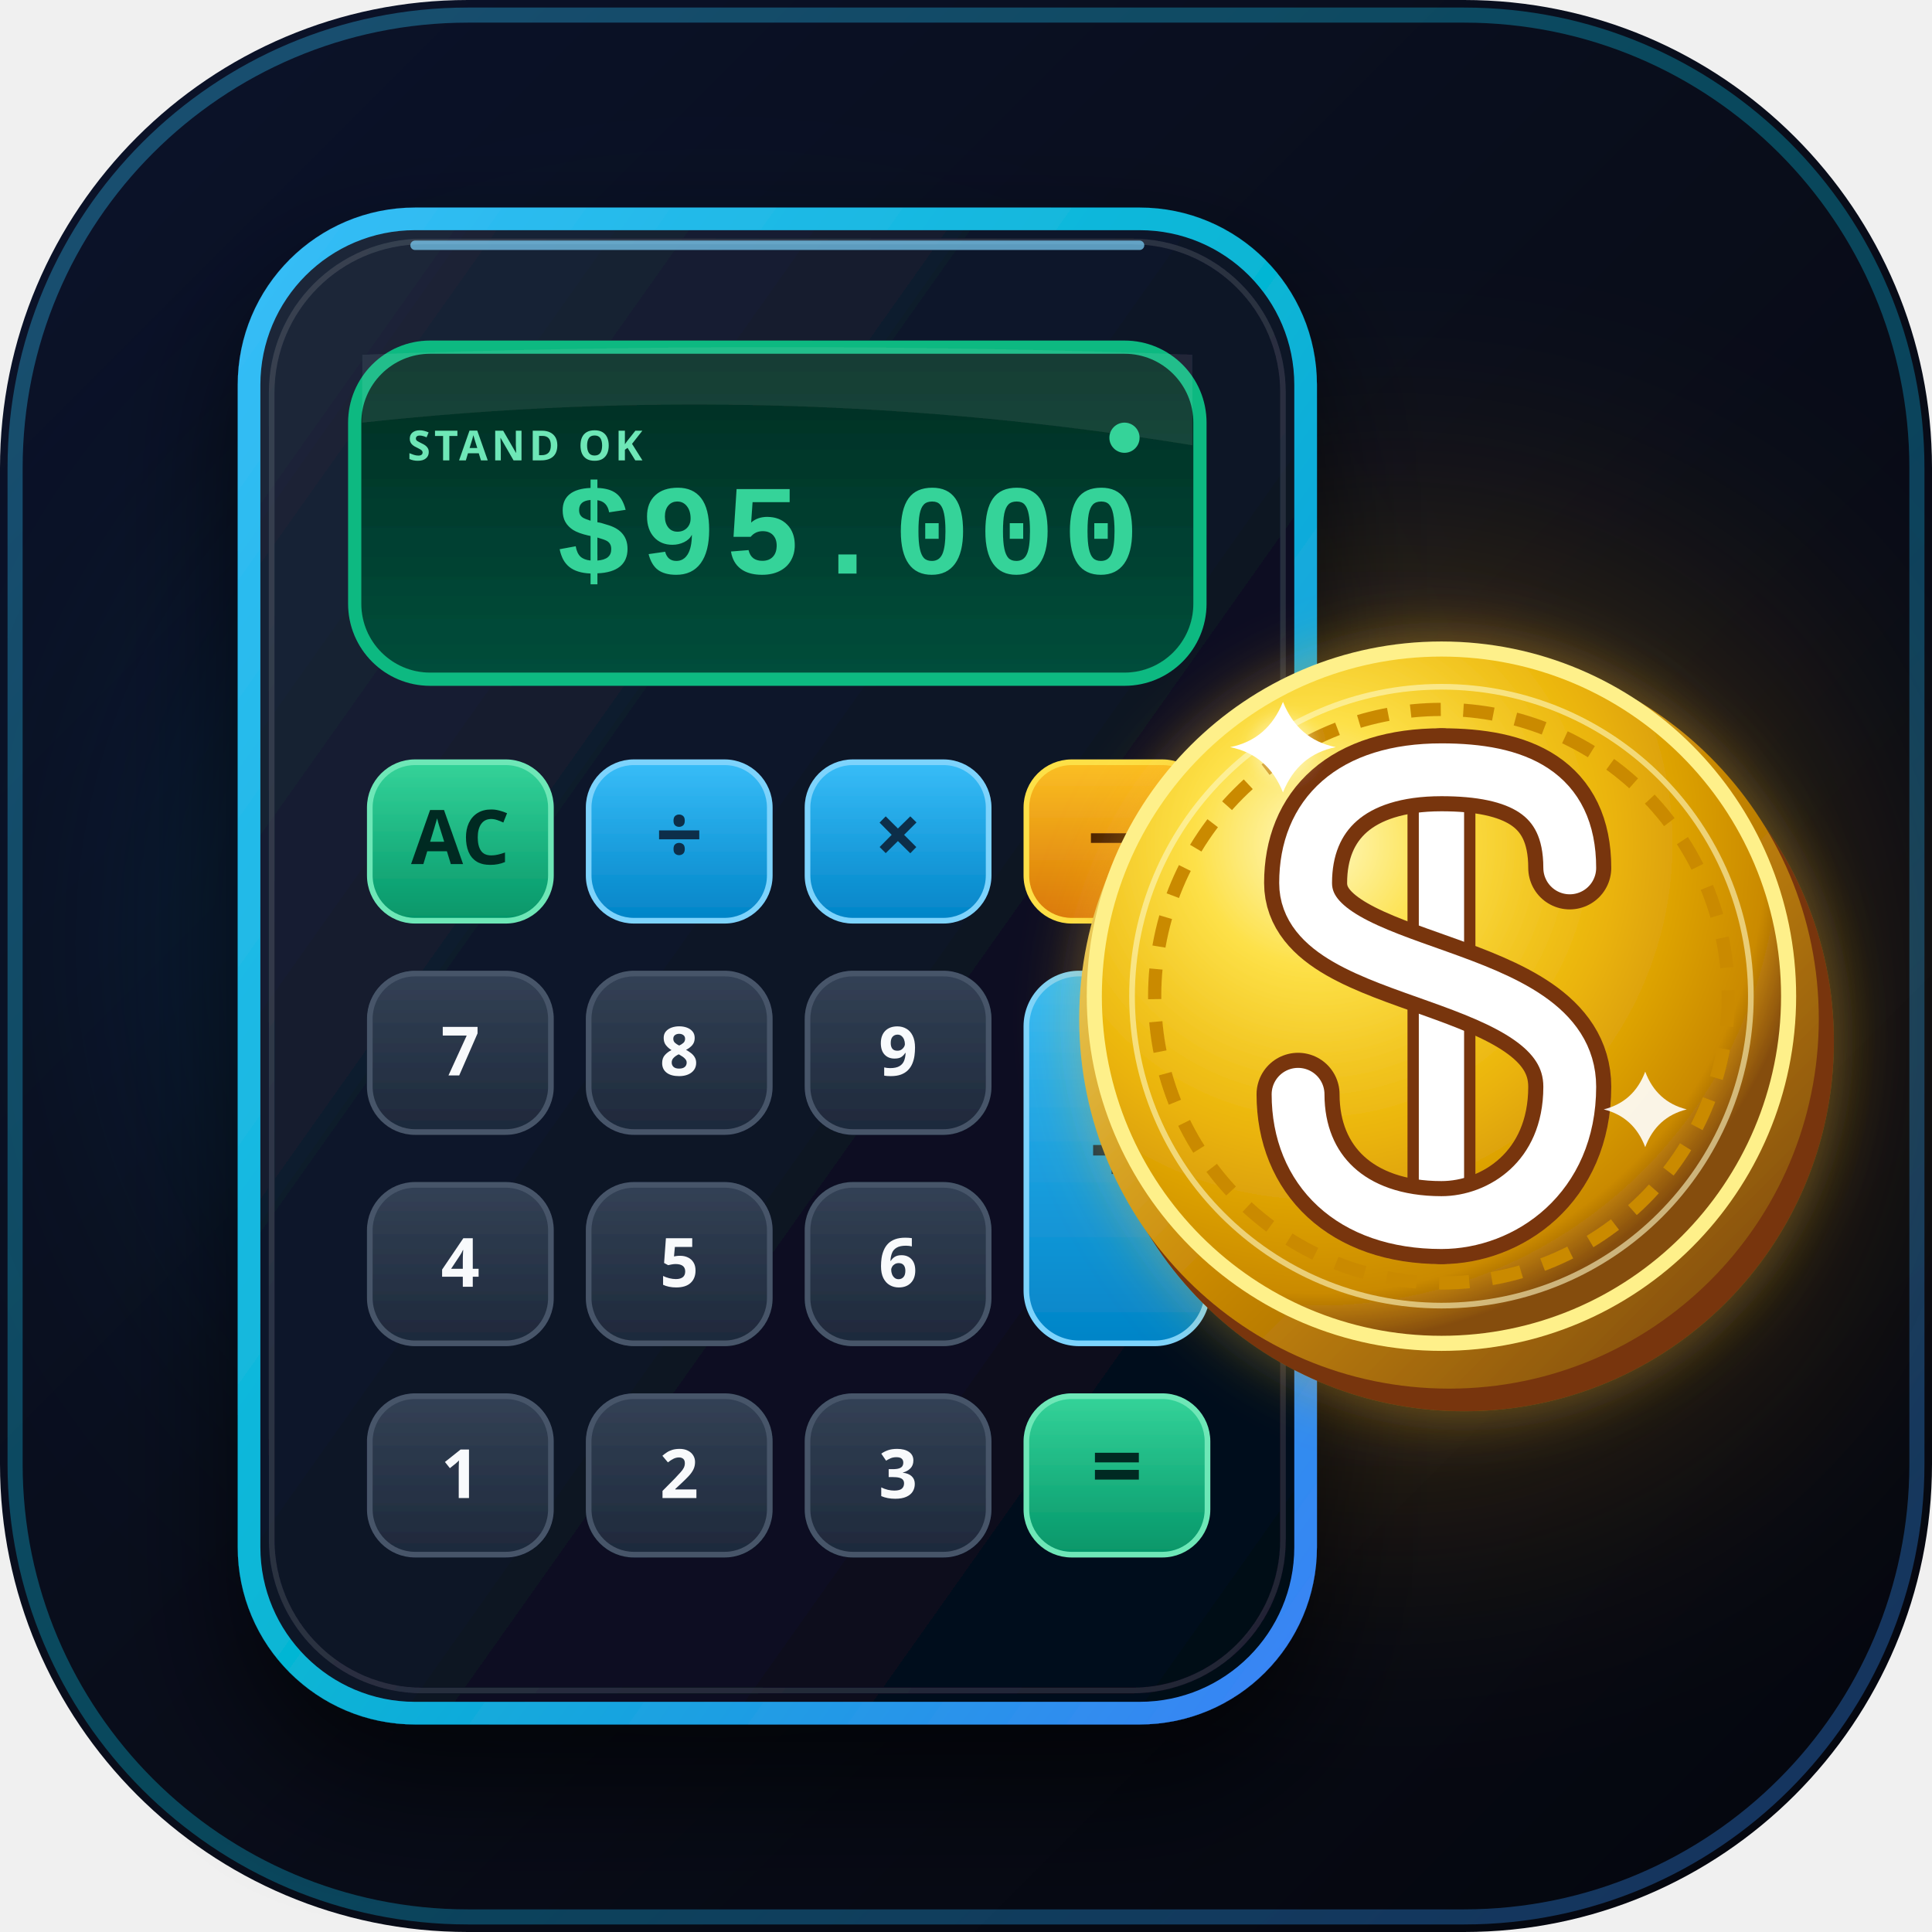
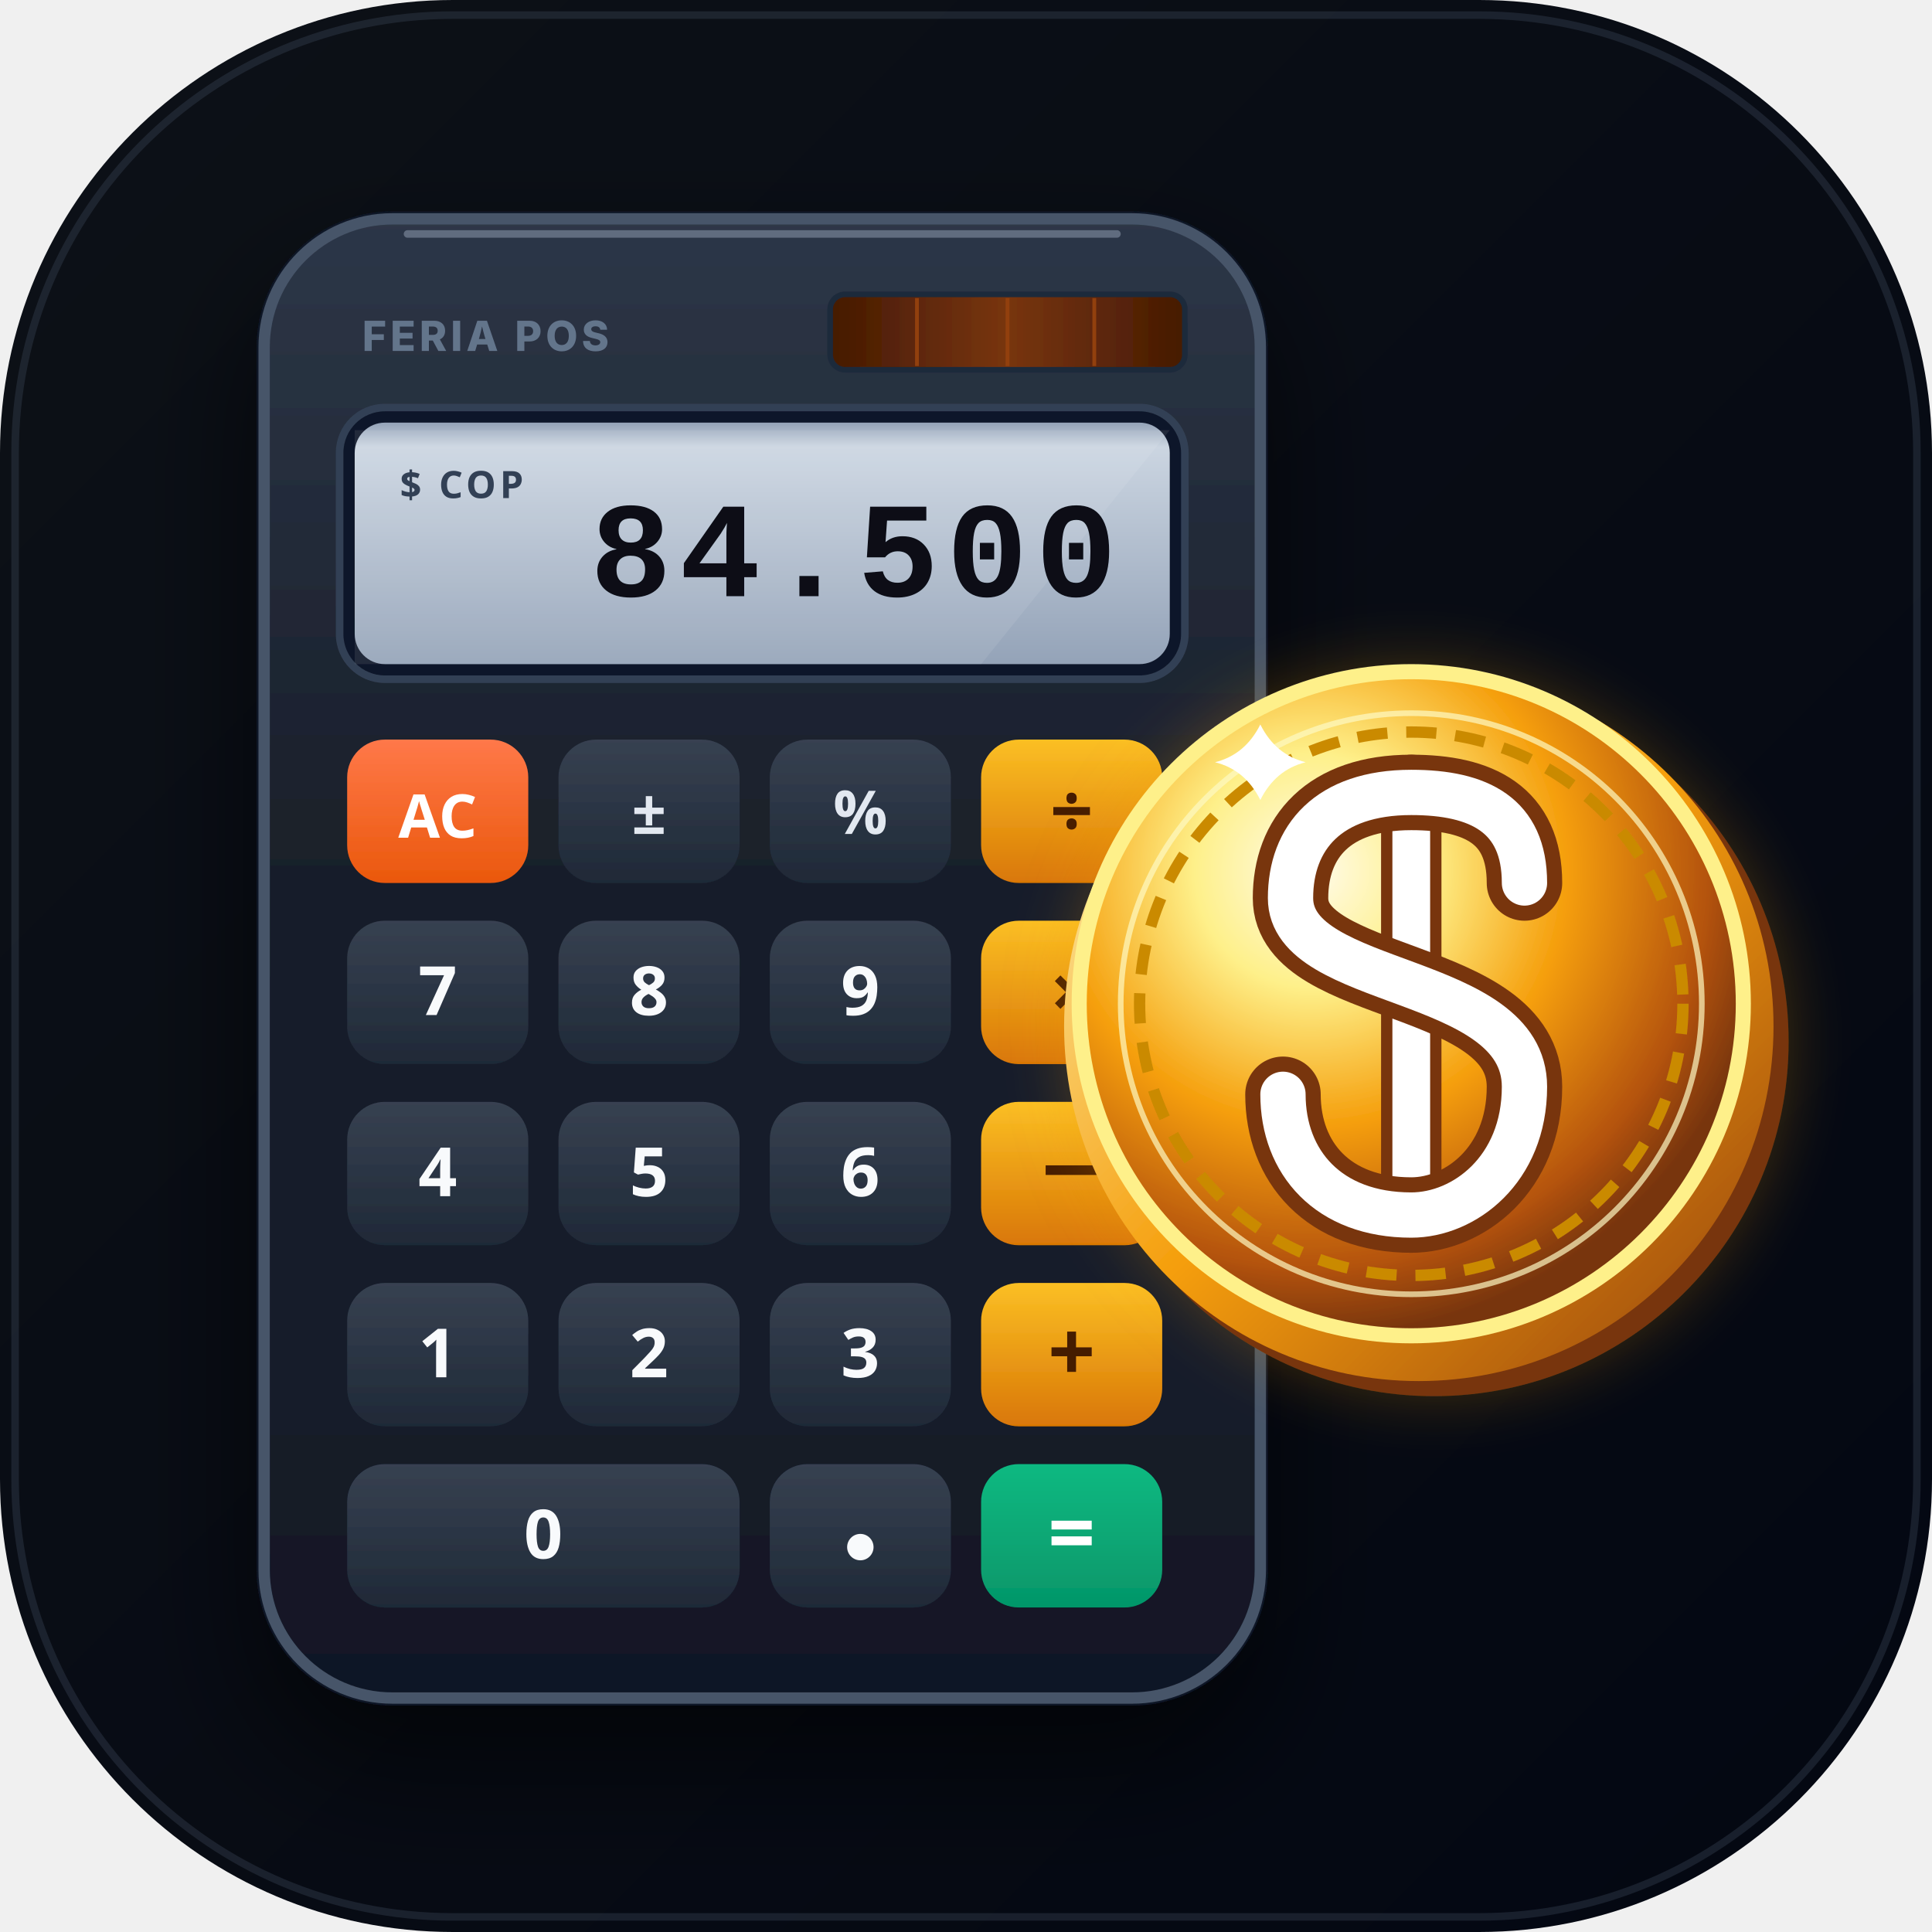
<svg xmlns="http://www.w3.org/2000/svg" viewBox="0 0 512 512" width="512" height="512">
  <defs>
-     <linearGradient id="bgGrad" x1="0%" y1="0%" x2="100%" y2="100%">
-       <stop offset="0%" stop-color="#0b132b" />
-       <stop offset="50%" stop-color="#090d1a" />
-       <stop offset="100%" stop-color="#04060d" />
+     <linearGradient id="bgGradient" x1="0%" y1="0%" x2="100%" y2="100%">
+       <stop offset="0%" stop-color="#0d1117" />
+       <stop offset="100%" stop-color="#030712" />
    </linearGradient>
-     <linearGradient id="calcGrad" x1="0%" y1="0%" x2="100%" y2="100%">
-       <stop offset="0%" stop-color="#1e293b" />
-       <stop offset="40%" stop-color="#0f172a" />
-       <stop offset="100%" stop-color="#020617" />
+     <linearGradient id="calcCasing" x1="0%" y1="0%" x2="0%" y2="100%">
+       <stop offset="0%" stop-color="#2d3748" />
+       <stop offset="40%" stop-color="#1a202c" />
+       <stop offset="100%" stop-color="#111827" />
    </linearGradient>
-     <linearGradient id="neonBorder" x1="0%" y1="0%" x2="100%" y2="100%">
-       <stop offset="0%" stop-color="#38bdf8" />
-       <stop offset="50%" stop-color="#06b6d4" />
-       <stop offset="100%" stop-color="#3b82f6" />
+     <linearGradient id="lcdScreen" x1="0%" y1="0%" x2="0%" y2="100%">
+       <stop offset="0%" stop-color="#94a3b8" />
+       <stop offset="10%" stop-color="#cbd5e1" />
+       <stop offset="100%" stop-color="#94a3b8" />
    </linearGradient>
-     <linearGradient id="screenGrad" x1="0%" y1="0%" x2="0%" y2="100%">
-       <stop offset="0%" stop-color="#022c22" />
-       <stop offset="100%" stop-color="#064e3b" />
+     <linearGradient id="solarGrad" x1="0%" y1="0%" x2="100%" y2="0%">
+       <stop offset="0%" stop-color="#451a03" />
+       <stop offset="50%" stop-color="#78350f" />
+       <stop offset="100%" stop-color="#451a03" />
    </linearGradient>
-     <radialGradient id="coinFace" cx="32%" cy="28%" r="72%">
-       <stop offset="0%" stop-color="#fef9c3" />
-       <stop offset="25%" stop-color="#fde047" />
-       <stop offset="60%" stop-color="#eab308" />
-       <stop offset="90%" stop-color="#ca8a04" />
-       <stop offset="100%" stop-color="#854d0e" />
-     </radialGradient>
-     <linearGradient id="coinRimGrad" x1="0%" y1="0%" x2="100%" y2="100%">
-       <stop offset="0%" stop-color="#fef08a" />
-       <stop offset="50%" stop-color="#ca8a04" />
-       <stop offset="100%" stop-color="#713f12" />
+     <linearGradient id="keyAC" x1="0%" y1="0%" x2="0%" y2="100%">
+       <stop offset="0%" stop-color="#ff7849" />
+       <stop offset="100%" stop-color="#ea580c" />
    </linearGradient>
-     <linearGradient id="btnBlue" x1="0%" y1="0%" x2="0%" y2="100%">
-       <stop offset="0%" stop-color="#38bdf8" />
-       <stop offset="100%" stop-color="#0284c7" />
-     </linearGradient>
-     <linearGradient id="btnEmerald" x1="0%" y1="0%" x2="0%" y2="100%">
-       <stop offset="0%" stop-color="#34d399" />
-       <stop offset="100%" stop-color="#059669" />
-     </linearGradient>
-     <linearGradient id="btnAmber" x1="0%" y1="0%" x2="0%" y2="100%">
+     <linearGradient id="keyOp" x1="0%" y1="0%" x2="0%" y2="100%">
      <stop offset="0%" stop-color="#fbbf24" />
      <stop offset="100%" stop-color="#d97706" />
    </linearGradient>
-     <linearGradient id="btnDark" x1="0%" y1="0%" x2="0%" y2="100%">
-       <stop offset="0%" stop-color="#334155" />
-       <stop offset="100%" stop-color="#1e293b" />
+     <linearGradient id="keyNum" x1="0%" y1="0%" x2="0%" y2="100%">
+       <stop offset="0%" stop-color="#374151" />
+       <stop offset="100%" stop-color="#1f2937" />
    </linearGradient>
-     <filter id="shadow3D" x="-20%" y="-20%" width="150%" height="150%">
-       <feDropShadow dx="0" dy="16" stdDeviation="16" flood-color="#000000" flood-opacity="0.65" />
+     <linearGradient id="keyEq" x1="0%" y1="0%" x2="0%" y2="100%">
+       <stop offset="0%" stop-color="#10b981" />
+       <stop offset="100%" stop-color="#059669" />
+     </linearGradient>
+     <radialGradient id="coinGold" cx="35%" cy="30%" r="70%">
+       <stop offset="0%" stop-color="#fffbeb" />
+       <stop offset="25%" stop-color="#fef08a" />
+       <stop offset="55%" stop-color="#f59e0b" />
+       <stop offset="85%" stop-color="#b45309" />
+       <stop offset="100%" stop-color="#78350f" />
+     </radialGradient>
+     <linearGradient id="coinRim" x1="0%" y1="0%" x2="100%" y2="100%">
+       <stop offset="0%" stop-color="#fef9c3" />
+       <stop offset="50%" stop-color="#f59e0b" />
+       <stop offset="100%" stop-color="#92400e" />
+     </linearGradient>
+     <filter id="calcShadow" x="-15%" y="-15%" width="140%" height="140%">
+       <feDropShadow dx="0" dy="16" stdDeviation="16" flood-color="#000000" flood-opacity="0.6" />
    </filter>
-     <filter id="coinGlow" x="-30%" y="-30%" width="160%" height="160%">
-       <feDropShadow dx="0" dy="12" stdDeviation="14" flood-color="#000000" flood-opacity="0.5" />
-       <feDropShadow dx="0" dy="0" stdDeviation="8" flood-color="#fbbf24" flood-opacity="0.4" />
+     <filter id="coinShadow" x="-20%" y="-20%" width="150%" height="150%">
+       <feDropShadow dx="0" dy="12" stdDeviation="14" flood-color="#000000" flood-opacity="0.55" />
+       <feDropShadow dx="0" dy="0" stdDeviation="8" flood-color="#f59e0b" flood-opacity="0.25" />
    </filter>
  </defs>
-   <rect width="512" height="512" rx="124" fill="url(#bgGrad)" />
-   <rect width="504" height="504" x="4" y="4" rx="120" fill="none" stroke="url(#neonBorder)" stroke-width="4" stroke-opacity="0.35" />
-   <circle cx="190" cy="250" r="140" fill="#0284c7" opacity="0.18" filter="blur(40px)" />
-   <circle cx="370" cy="270" r="120" fill="#f59e0b" opacity="0.24" filter="blur(40px)" />
-   <g filter="url(#shadow3D)">
-     <rect x="66" y="58" width="280" height="396" rx="44" fill="url(#calcGrad)" stroke="url(#neonBorder)" stroke-width="6" />
-     <rect x="72" y="64" width="268" height="384" rx="40" fill="none" stroke="#ffffff" stroke-width="1.5" stroke-opacity="0.12" />
-     <line x1="110" y1="65" x2="302" y2="65" stroke="#7dd3fc" stroke-width="2.5" stroke-linecap="round" stroke-opacity="0.7" />
-     <rect x="94" y="92" width="224" height="88" rx="20" fill="url(#screenGrad)" stroke="#10b981" stroke-width="3.5" />
-     <path d="M 96 112 Q 206 100 316 118 L 316 94 Q 206 90 96 94 Z" fill="#ffffff" opacity="0.08" />
-     <text x="302" y="152" fill="#34d399" font-family="'Courier New', Courier, monospace, system-ui" font-size="34" font-weight="900" text-anchor="end" letter-spacing="2">
-       $95.000
+   <rect width="512" height="512" rx="120" fill="url(#bgGradient)" />
+   <rect width="504" height="504" x="4" y="4" rx="116" fill="none" stroke="#475569" stroke-width="2" stroke-opacity="0.3" />
+   <g filter="url(#calcShadow)">
+     <rect x="68" y="56" width="268" height="396" rx="36" fill="#111827" />
+     <rect x="70" y="58" width="264" height="392" rx="34" fill="url(#calcCasing)" stroke="#475569" stroke-width="3" />
+     <line x1="108" y1="62" x2="296" y2="62" stroke="#94a3b8" stroke-width="2" stroke-linecap="round" stroke-opacity="0.5" />
+     <rect x="220" y="78" width="94" height="20" rx="4" fill="url(#solarGrad)" stroke="#1e293b" stroke-width="1.5" />
+     <line x1="243" y1="79" x2="243" y2="97" stroke="#92400e" stroke-width="1" />
+     <line x1="267" y1="79" x2="267" y2="97" stroke="#92400e" stroke-width="1" />
+     <line x1="290" y1="79" x2="290" y2="97" stroke="#92400e" stroke-width="1" />
+     <text x="96" y="93" fill="#64748b" font-family="system-ui, -apple-system, sans-serif" font-size="11" font-weight="800" letter-spacing="1">
+       FERIA POS
    </text>
-     <text x="108" y="122" fill="#6ee7b7" font-family="system-ui, sans-serif" font-size="11" font-weight="800" letter-spacing="1">
-       STAND OK
+     <rect x="90" y="108" width="224" height="72" rx="12" fill="#0f172a" stroke="#334155" stroke-width="2" />
+     <rect x="94" y="112" width="216" height="64" rx="8" fill="url(#lcdScreen)" />
+     <path d="M 94 114 L 310 114 L 260 176 L 94 176 Z" fill="#ffffff" opacity="0.08" />
+     <text x="296" y="158" fill="#090d16" font-family="'Courier New', Courier, monospace, monospace" font-size="36" font-weight="900" text-anchor="end" letter-spacing="2">
+       84.500
    </text>
-     <circle cx="298" cy="116" r="4" fill="#34d399" />
-     <rect x="98" y="202" width="48" height="42" rx="12" fill="url(#btnEmerald)" stroke="#6ee7b7" stroke-width="1.5" />
-     <text x="122" y="229" fill="#022c22" font-family="system-ui, sans-serif" font-size="20" font-weight="900" text-anchor="middle">AC</text>
-     <rect x="156" y="202" width="48" height="42" rx="12" fill="url(#btnBlue)" stroke="#7dd3fc" stroke-width="1.5" />
-     <text x="180" y="229" fill="#082f49" font-family="system-ui, sans-serif" font-size="22" font-weight="900" text-anchor="middle">÷</text>
-     <rect x="214" y="202" width="48" height="42" rx="12" fill="url(#btnBlue)" stroke="#7dd3fc" stroke-width="1.5" />
-     <text x="238" y="229" fill="#082f49" font-family="system-ui, sans-serif" font-size="22" font-weight="900" text-anchor="middle">×</text>
-     <rect x="272" y="202" width="48" height="42" rx="12" fill="url(#btnAmber)" stroke="#fde047" stroke-width="1.5" />
-     <text x="296" y="229" fill="#451a03" font-family="system-ui, sans-serif" font-size="22" font-weight="900" text-anchor="middle">−</text>
-     <rect x="98" y="258" width="48" height="42" rx="12" fill="url(#btnDark)" stroke="#475569" stroke-width="1.5" />
-     <text x="122" y="285" fill="#f8fafc" font-family="system-ui, sans-serif" font-size="18" font-weight="800" text-anchor="middle">7</text>
-     <rect x="156" y="258" width="48" height="42" rx="12" fill="url(#btnDark)" stroke="#475569" stroke-width="1.5" />
-     <text x="180" y="285" fill="#f8fafc" font-family="system-ui, sans-serif" font-size="18" font-weight="800" text-anchor="middle">8</text>
-     <rect x="214" y="258" width="48" height="42" rx="12" fill="url(#btnDark)" stroke="#475569" stroke-width="1.5" />
-     <text x="238" y="285" fill="#f8fafc" font-family="system-ui, sans-serif" font-size="18" font-weight="800" text-anchor="middle">9</text>
-     <rect x="272" y="258" width="48" height="98" rx="14" fill="url(#btnBlue)" stroke="#7dd3fc" stroke-width="1.5" />
-     <text x="296" y="314" fill="#082f49" font-family="system-ui, sans-serif" font-size="26" font-weight="900" text-anchor="middle">+</text>
-     <rect x="98" y="314" width="48" height="42" rx="12" fill="url(#btnDark)" stroke="#475569" stroke-width="1.5" />
-     <text x="122" y="341" fill="#f8fafc" font-family="system-ui, sans-serif" font-size="18" font-weight="800" text-anchor="middle">4</text>
-     <rect x="156" y="314" width="48" height="42" rx="12" fill="url(#btnDark)" stroke="#475569" stroke-width="1.5" />
-     <text x="180" y="341" fill="#f8fafc" font-family="system-ui, sans-serif" font-size="18" font-weight="800" text-anchor="middle">5</text>
-     <rect x="214" y="314" width="48" height="42" rx="12" fill="url(#btnDark)" stroke="#475569" stroke-width="1.5" />
-     <text x="238" y="341" fill="#f8fafc" font-family="system-ui, sans-serif" font-size="18" font-weight="800" text-anchor="middle">6</text>
-     <rect x="98" y="370" width="48" height="42" rx="12" fill="url(#btnDark)" stroke="#475569" stroke-width="1.5" />
-     <text x="122" y="397" fill="#f8fafc" font-family="system-ui, sans-serif" font-size="18" font-weight="800" text-anchor="middle">1</text>
-     <rect x="156" y="370" width="48" height="42" rx="12" fill="url(#btnDark)" stroke="#475569" stroke-width="1.5" />
-     <text x="180" y="397" fill="#f8fafc" font-family="system-ui, sans-serif" font-size="18" font-weight="800" text-anchor="middle">2</text>
-     <rect x="214" y="370" width="48" height="42" rx="12" fill="url(#btnDark)" stroke="#475569" stroke-width="1.5" />
-     <text x="238" y="397" fill="#f8fafc" font-family="system-ui, sans-serif" font-size="18" font-weight="800" text-anchor="middle">3</text>
-     <rect x="272" y="370" width="48" height="42" rx="12" fill="url(#btnEmerald)" stroke="#6ee7b7" stroke-width="1.5" />
-     <text x="296" y="397" fill="#022c22" font-family="system-ui, sans-serif" font-size="24" font-weight="900" text-anchor="middle">=</text>
+     <text x="106" y="132" fill="#334155" font-family="system-ui, sans-serif" font-size="10" font-weight="900" letter-spacing="1">
+       $ COP
+     </text>
+     <rect x="92" y="196" width="48" height="38" rx="10" fill="url(#keyAC)" />
+     <text x="116" y="222" fill="#ffffff" font-family="system-ui, sans-serif" font-size="16" font-weight="900" text-anchor="middle">AC</text>
+     <rect x="148" y="196" width="48" height="38" rx="10" fill="url(#keyNum)" />
+     <text x="172" y="221" fill="#e2e8f0" font-family="system-ui, sans-serif" font-size="16" font-weight="700" text-anchor="middle">±</text>
+     <rect x="204" y="196" width="48" height="38" rx="10" fill="url(#keyNum)" />
+     <text x="228" y="221" fill="#e2e8f0" font-family="system-ui, sans-serif" font-size="16" font-weight="700" text-anchor="middle">%</text>
+     <rect x="260" y="196" width="48" height="38" rx="10" fill="url(#keyOp)" />
+     <text x="284" y="222" fill="#451a03" font-family="system-ui, sans-serif" font-size="20" font-weight="900" text-anchor="middle">÷</text>
+     <rect x="92" y="244" width="48" height="38" rx="10" fill="url(#keyNum)" />
+     <text x="116" y="269" fill="#f8fafc" font-family="system-ui, sans-serif" font-size="18" font-weight="700" text-anchor="middle">7</text>
+     <rect x="148" y="244" width="48" height="38" rx="10" fill="url(#keyNum)" />
+     <text x="172" y="269" fill="#f8fafc" font-family="system-ui, sans-serif" font-size="18" font-weight="700" text-anchor="middle">8</text>
+     <rect x="204" y="244" width="48" height="38" rx="10" fill="url(#keyNum)" />
+     <text x="228" y="269" fill="#f8fafc" font-family="system-ui, sans-serif" font-size="18" font-weight="700" text-anchor="middle">9</text>
+     <rect x="260" y="244" width="48" height="38" rx="10" fill="url(#keyOp)" />
+     <text x="284" y="270" fill="#451a03" font-family="system-ui, sans-serif" font-size="20" font-weight="900" text-anchor="middle">×</text>
+     <rect x="92" y="292" width="48" height="38" rx="10" fill="url(#keyNum)" />
+     <text x="116" y="317" fill="#f8fafc" font-family="system-ui, sans-serif" font-size="18" font-weight="700" text-anchor="middle">4</text>
+     <rect x="148" y="292" width="48" height="38" rx="10" fill="url(#keyNum)" />
+     <text x="172" y="317" fill="#f8fafc" font-family="system-ui, sans-serif" font-size="18" font-weight="700" text-anchor="middle">5</text>
+     <rect x="204" y="292" width="48" height="38" rx="10" fill="url(#keyNum)" />
+     <text x="228" y="317" fill="#f8fafc" font-family="system-ui, sans-serif" font-size="18" font-weight="700" text-anchor="middle">6</text>
+     <rect x="260" y="292" width="48" height="38" rx="10" fill="url(#keyOp)" />
+     <text x="284" y="317" fill="#451a03" font-family="system-ui, sans-serif" font-size="22" font-weight="900" text-anchor="middle">−</text>
+     <rect x="92" y="340" width="48" height="38" rx="10" fill="url(#keyNum)" />
+     <text x="116" y="365" fill="#f8fafc" font-family="system-ui, sans-serif" font-size="18" font-weight="700" text-anchor="middle">1</text>
+     <rect x="148" y="340" width="48" height="38" rx="10" fill="url(#keyNum)" />
+     <text x="172" y="365" fill="#f8fafc" font-family="system-ui, sans-serif" font-size="18" font-weight="700" text-anchor="middle">2</text>
+     <rect x="204" y="340" width="48" height="38" rx="10" fill="url(#keyNum)" />
+     <text x="228" y="365" fill="#f8fafc" font-family="system-ui, sans-serif" font-size="18" font-weight="700" text-anchor="middle">3</text>
+     <rect x="260" y="340" width="48" height="38" rx="10" fill="url(#keyOp)" />
+     <text x="284" y="366" fill="#451a03" font-family="system-ui, sans-serif" font-size="22" font-weight="900" text-anchor="middle">+</text>
+     <rect x="92" y="388" width="104" height="38" rx="10" fill="url(#keyNum)" />
+     <text x="144" y="413" fill="#f8fafc" font-family="system-ui, sans-serif" font-size="18" font-weight="700" text-anchor="middle">0</text>
+     <rect x="204" y="388" width="48" height="38" rx="10" fill="url(#keyNum)" />
+     <circle cx="228" cy="410" r="3.5" fill="#f8fafc" />
+     <rect x="260" y="388" width="48" height="38" rx="10" fill="url(#keyEq)" />
+     <text x="284" y="414" fill="#ffffff" font-family="system-ui, sans-serif" font-size="22" font-weight="900" text-anchor="middle">=</text>
  </g>
-   <g filter="url(#coinGlow)">
-     <ellipse cx="388" cy="276" rx="98" ry="98" fill="#78350f" />
-     <ellipse cx="384" cy="270" rx="98" ry="98" fill="url(#coinRimGrad)" />
-     <circle cx="382" cy="264" r="92" fill="url(#coinFace)" stroke="#fef08a" stroke-width="4" />
-     <circle cx="382" cy="264" r="76" fill="none" stroke="#ca8a04" stroke-width="3.5" stroke-dasharray="8 6" />
-     <circle cx="382" cy="264" r="82" fill="none" stroke="#fef9c3" stroke-width="1.5" opacity="0.6" />
-     <line x1="382" y1="202" x2="382" y2="326" stroke="#78350f" stroke-width="18" stroke-linecap="round" />
-     <line x1="382" y1="202" x2="382" y2="326" stroke="#ffffff" stroke-width="12" stroke-linecap="round" />
-     <path d="M 416 230 C 416 210 402 204 382 204 C 358 204 346 216 346 234 C 346 260 416 256 416 288 C 416 312 398 324 382 324 C 358 324 344 310 344 290" fill="none" stroke="#78350f" stroke-width="22" stroke-linecap="round" stroke-linejoin="round" />
-     <path d="M 416 230 C 416 210 402 204 382 204 C 358 204 346 216 346 234 C 346 260 416 256 416 288 C 416 312 398 324 382 324 C 358 324 344 310 344 290" fill="none" stroke="#ffffff" stroke-width="14" stroke-linecap="round" stroke-linejoin="round" />
-     <path d="M 340 210 Q 344 200 354 198 Q 344 196 340 186 Q 336 196 326 198 Q 336 200 340 210 Z" fill="#ffffff" />
-     <circle cx="340" cy="198" r="8" fill="#ffffff" opacity="0.4" filter="blur(2px)" />
-     <path d="M 436 304 Q 439 296 447 294 Q 439 292 436 284 Q 433 292 425 294 Q 433 296 436 304 Z" fill="#ffffff" opacity="0.9" />
+   <g filter="url(#coinShadow)">
+     <ellipse cx="380" cy="276" rx="94" ry="94" fill="#78350f" />
+     <ellipse cx="376" cy="272" rx="94" ry="94" fill="url(#coinRim)" />
+     <circle cx="374" cy="266" r="88" fill="url(#coinGold)" stroke="#fef08a" stroke-width="4" />
+     <circle cx="374" cy="266" r="72" fill="none" stroke="#ca8a04" stroke-width="3" stroke-dasharray="8 5" />
+     <circle cx="374" cy="266" r="77" fill="none" stroke="#fef9c3" stroke-width="1.5" opacity="0.7" />
+     <line x1="374" y1="208" x2="374" y2="324" stroke="#78350f" stroke-width="16" stroke-linecap="round" />
+     <line x1="374" y1="208" x2="374" y2="324" stroke="#ffffff" stroke-width="10" stroke-linecap="round" />
+     <path d="M 404 234 C 404 216 392 210 374 210 C 352 210 342 222 342 238 C 342 262 404 258 404 288 C 404 310 388 322 374 322 C 352 322 340 308 340 290" fill="none" stroke="#78350f" stroke-width="20" stroke-linecap="round" stroke-linejoin="round" />
+     <path d="M 404 234 C 404 216 392 210 374 210 C 352 210 342 222 342 238 C 342 262 404 258 404 288 C 404 310 388 322 374 322 C 352 322 340 308 340 290" fill="none" stroke="#ffffff" stroke-width="12" stroke-linecap="round" stroke-linejoin="round" />
+     <path d="M 334 212 Q 338 204 346 202 Q 338 200 334 192 Q 330 200 322 202 Q 330 204 334 212 Z" fill="#ffffff" />
  </g>
</svg>
